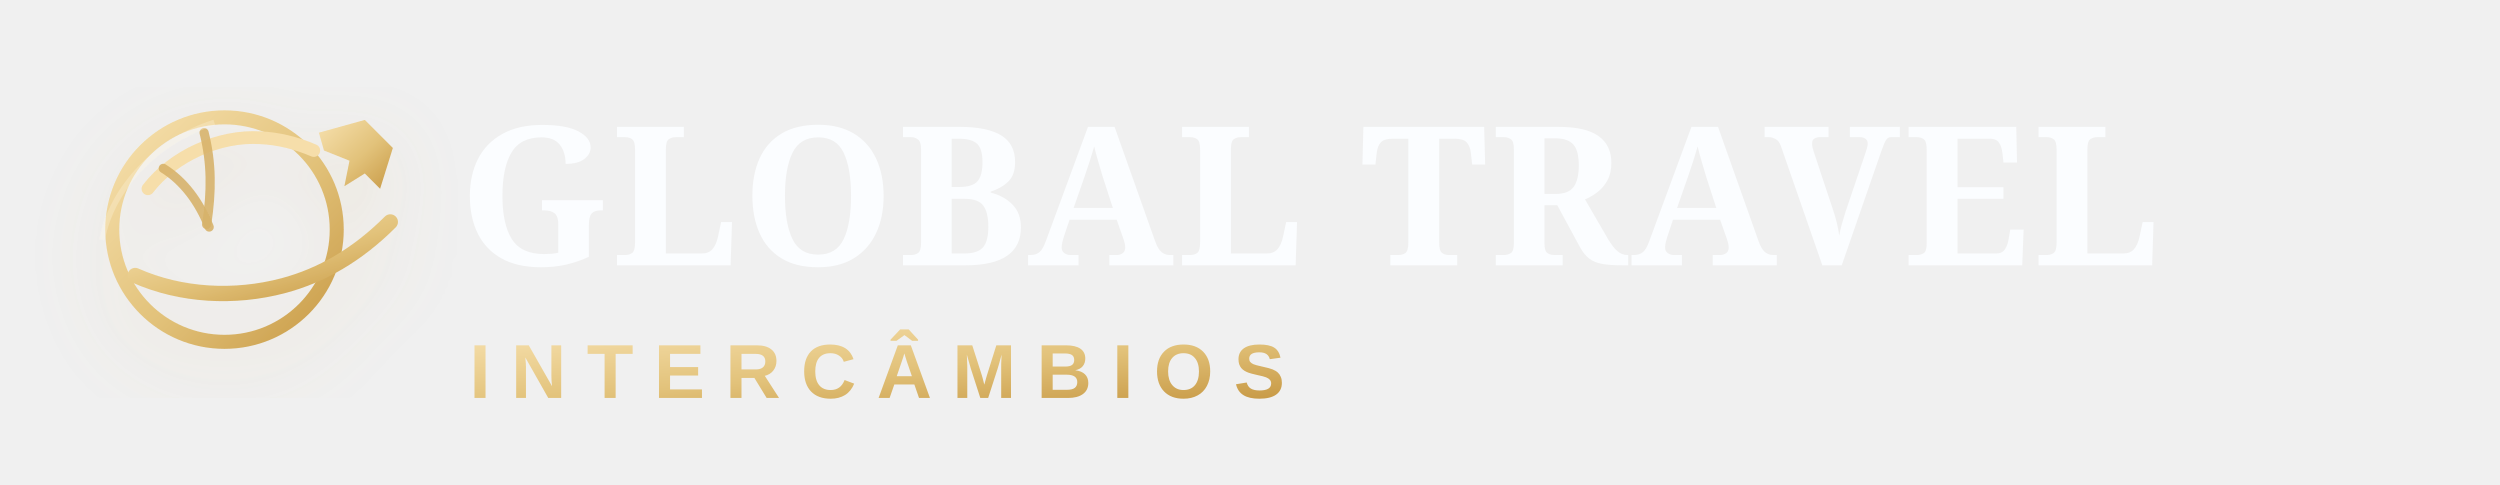
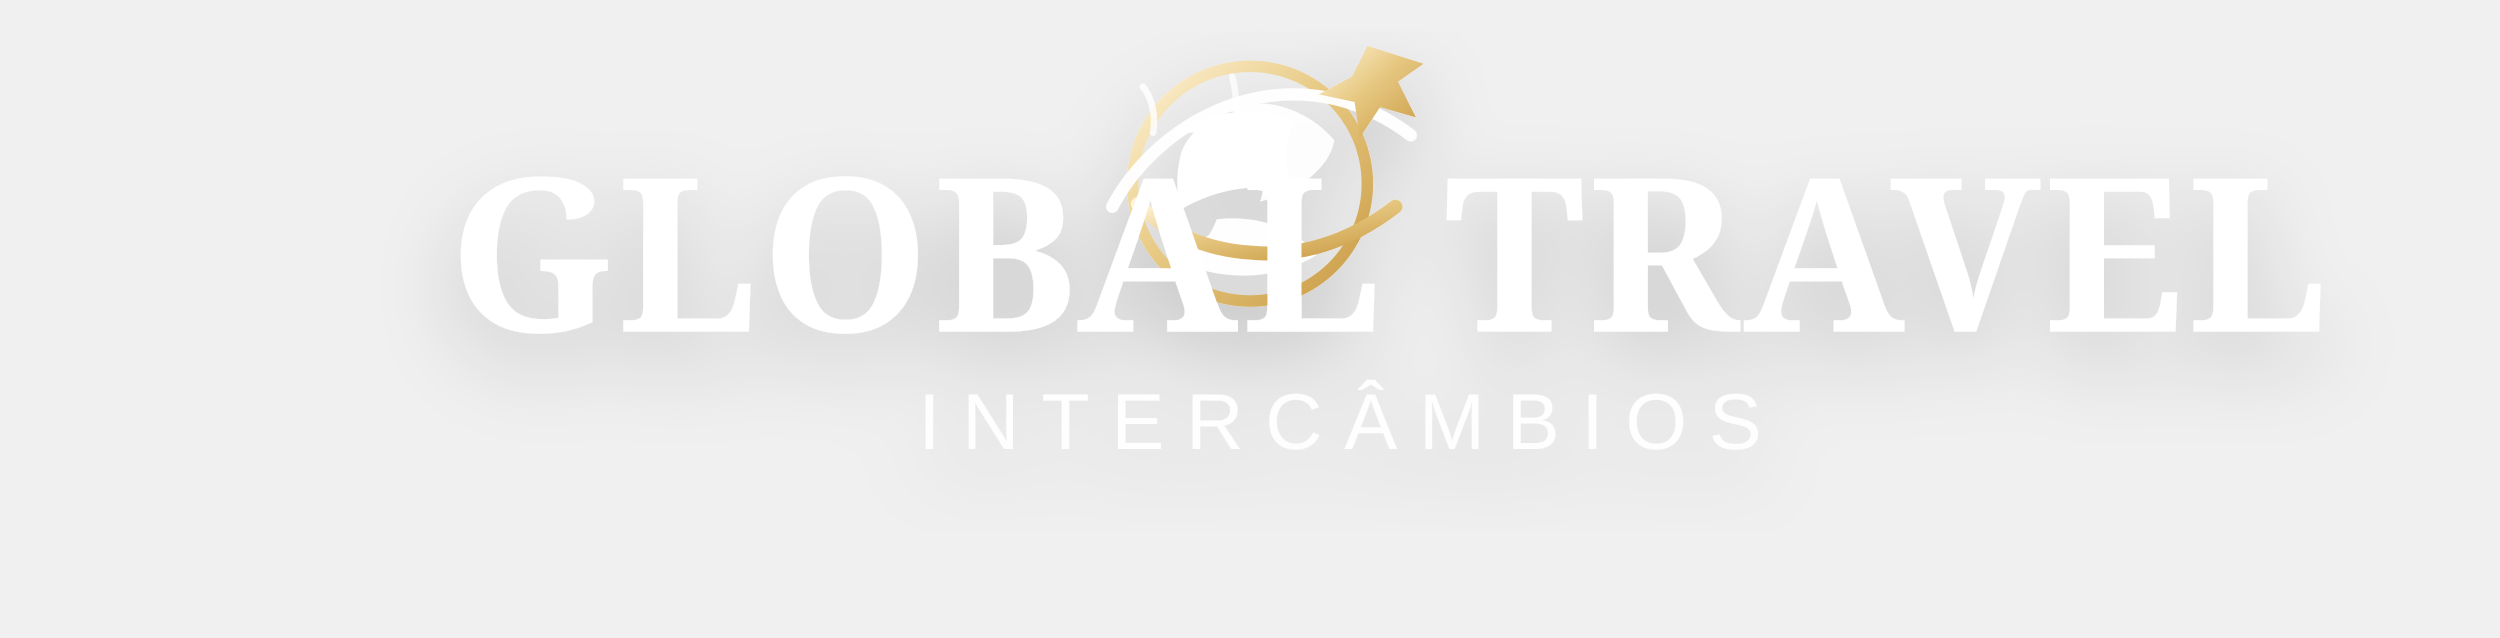
- <svg xmlns="http://www.w3.org/2000/svg" viewBox="0 0 980 190" role="img" aria-label="Global Travel Intercâmbios">
+ <svg xmlns="http://www.w3.org/2000/svg" viewBox="0 0 980 250" role="img" aria-label="Global Travel Intercâmbios">
  <defs>
-     <linearGradient id="gtGoldFullV6" x1="0" y1="0" x2="1" y2="1">
-       <stop offset="0%" stop-color="#F7E1AF" />
-       <stop offset="55%" stop-color="#E2C27A" />
-       <stop offset="100%" stop-color="#C89A46" />
+     <linearGradient id="gtGoldV7" x1="0" y1="0" x2="1" y2="1">
+       <stop offset="0%" stop-color="#FFF4D8" />
+       <stop offset="45%" stop-color="#E7C983" />
+       <stop offset="100%" stop-color="#C99A43" />
    </linearGradient>
-     <filter id="logoGlowV6" x="-25%" y="-25%" width="150%" height="150%">
-       <feDropShadow dx="0" dy="10" stdDeviation="14" flood-color="#D7B269" flood-opacity="0.18" />
+     <filter id="shadowV7" x="-20%" y="-20%" width="140%" height="140%">
+       <feDropShadow dx="0" dy="12" stdDeviation="16" flood-color="#000000" flood-opacity="0.20" />
    </filter>
  </defs>
-   <g transform="translate(14,18)" filter="url(#logoGlowV6)">
-     <circle cx="74" cy="72" r="44" fill="rgba(255,255,255,0.02)" stroke="url(#gtGoldFullV6)" stroke-width="5.5" />
-     <path d="M44 56c10-13 28-21 44-20 7 .3 14 2 21 5" fill="none" stroke="#F6DEAA" stroke-width="5" stroke-linecap="round" />
-     <path d="M39 90c18 8 39 9 58 4 15-4 29-12 42-25" fill="none" stroke="url(#gtGoldFullV6)" stroke-width="6" stroke-linecap="round" />
-     <path d="M66 34c3 12 3 23 1 36" fill="none" stroke="#D7B269" stroke-width="3.6" stroke-linecap="round" opacity=".88" />
-     <path d="M50 48c8 5 14 13 18 23" fill="none" stroke="#D7B269" stroke-width="3.6" stroke-linecap="round" opacity=".88" />
-     <path d="M111 34l18-5 11 11-5 16-6-6-8 5 2-10-10-4z" fill="url(#gtGoldFullV6)" />
-     <path d="M26 76c4-21 22-39 44-46" fill="none" stroke="#FFF7E6" stroke-opacity=".28" stroke-width="2.2" />
-   </g>
-   <g transform="translate(180,42)">
-     <text x="0" y="62" fill="#FBFDFF" font-family="Cormorant Garamond, Georgia, serif" font-size="76" font-weight="700" letter-spacing="1.3">GLOBAL TRAVEL</text>
-     <text x="4" y="114" fill="url(#gtGoldFullV6)" font-family="Outfit, Arial, sans-serif" font-size="30" font-weight="600" letter-spacing="8">INTERCÂMBIOS</text>
+   <g transform="translate(0,4)" filter="url(#shadowV7)">
+     <g transform="translate(380,10)">
+       <circle cx="110" cy="58" r="46" fill="rgba(255,255,255,0.03)" stroke="url(#gtGoldV7)" stroke-width="4.5" />
+       <path d="M80 38c8-5 19-8 28-8 7 0 14 1 20 4-3 4-4 8-4 13 0 4 1 9 4 13-8-1-15-1-22 0-8 1-16 4-23 8-2-7-2-14 0-22 1-3 3-6 5-8z" fill="#FFFFFF" opacity=".98" />
+       <path d="M119 27c10 2 18 7 24 14-1 6-5 11-10 15-6 5-12 7-19 9 2-6 2-12 0-18-2-7-6-13-11-18 5-2 10-3 16-2z" fill="#FFFFFF" opacity=".94" />
+       <path d="M97 72c8-1 17 0 24 3 6 2 11 6 15 11-8 5-18 8-28 8-7 0-15-1-22-4 1-5 4-9 8-12 2-3 2-4 3-6z" fill="#FFFFFF" opacity=".96" />
+       <path d="M66 66c11 11 27 18 44 19 19 2 39-4 57-18" fill="none" stroke="url(#gtGoldV7)" stroke-width="5.5" stroke-linecap="round" />
+       <path d="M56 67c14-26 42-44 71-44 17 0 33 6 46 16" fill="none" stroke="#FFFFFF" stroke-width="4.8" stroke-linecap="round" opacity=".95" />
+       <path d="M156 4l22 7-10 7 7 14-14-4-8 12-2-14-14-3 13-7 6-12z" fill="url(#gtGoldV7)" />
+       <path d="M68 20c4 5 5 12 4 18" fill="none" stroke="#FFFFFF" stroke-opacity=".78" stroke-width="2.5" stroke-linecap="round" />
+       <path d="M103 16c2 7 2 15 0 22" fill="none" stroke="#FFFFFF" stroke-opacity=".70" stroke-width="2.5" stroke-linecap="round" />
+     </g>
+     <g transform="translate(176,126)">
+       <text x="0" y="0" fill="#FFFFFF" font-family="Cormorant Garamond, Georgia, serif" font-size="84" font-weight="700" letter-spacing="1.4">GLOBAL TRAVEL</text>
+       <text x="184" y="46" fill="#FFFFFF" fill-opacity=".92" font-family="Outfit, Arial, sans-serif" font-size="31" font-weight="500" letter-spacing="8.6">INTERCÂMBIOS</text>
+     </g>
  </g>
</svg>
